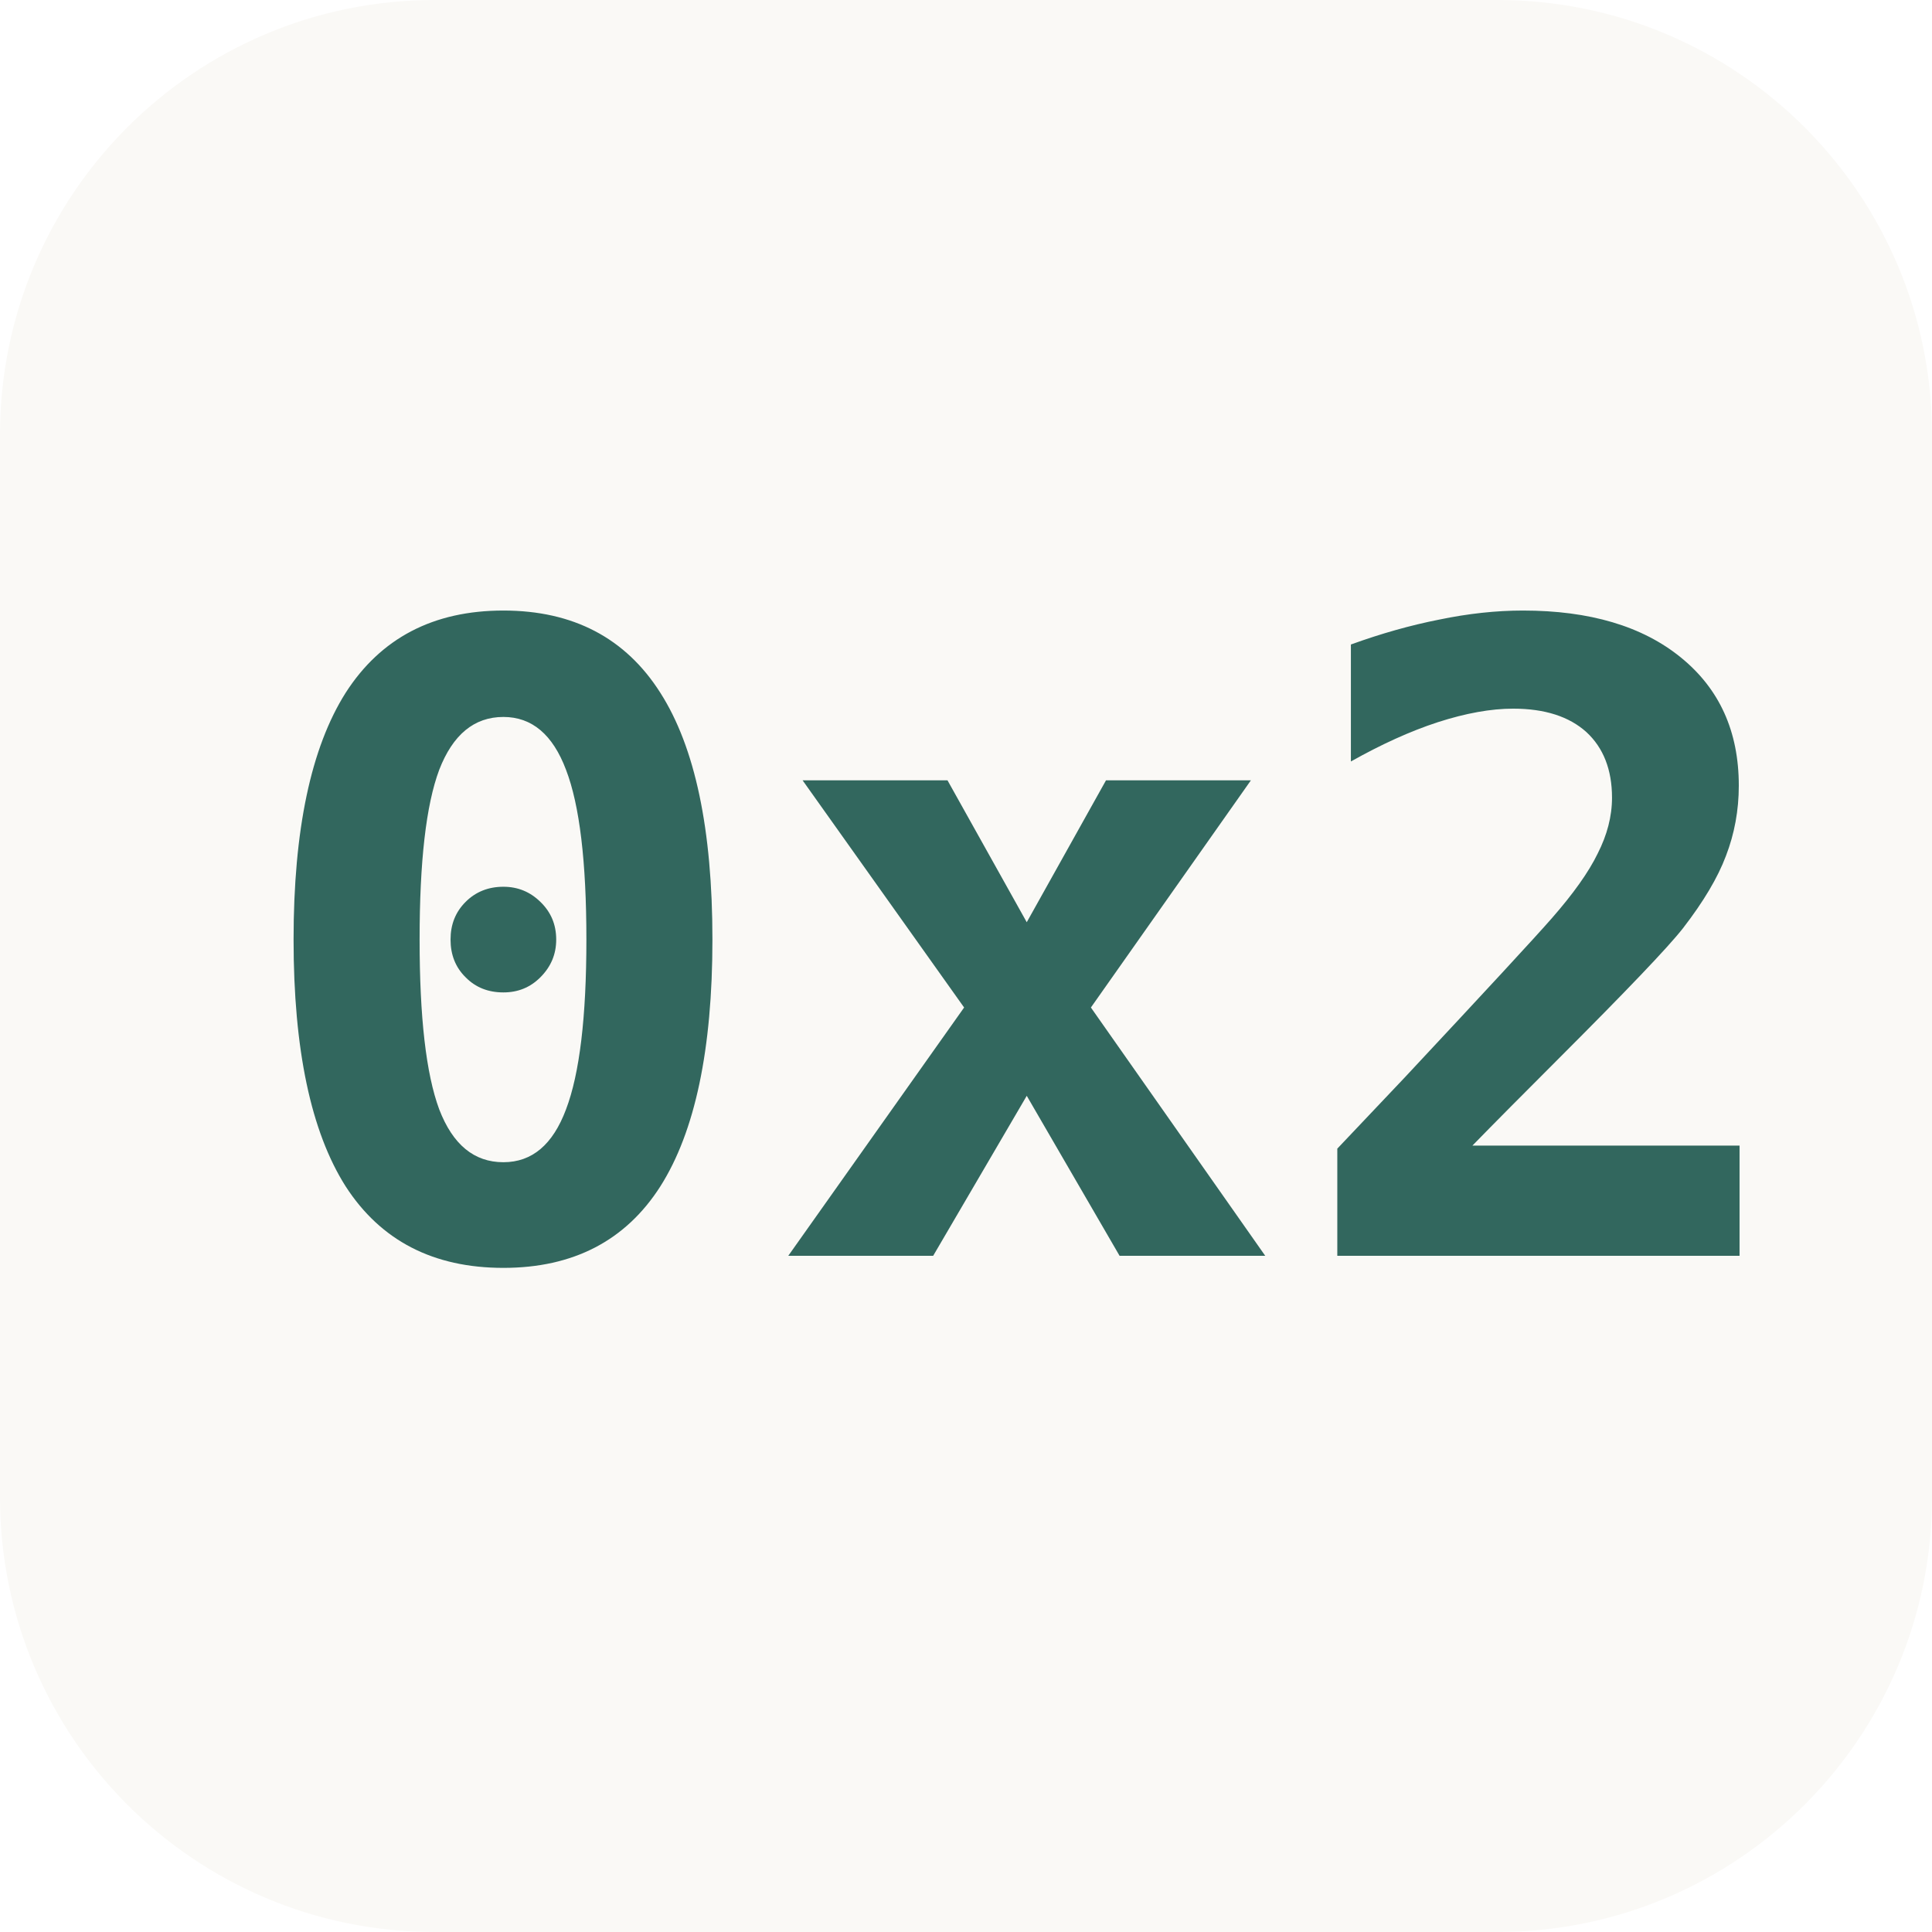
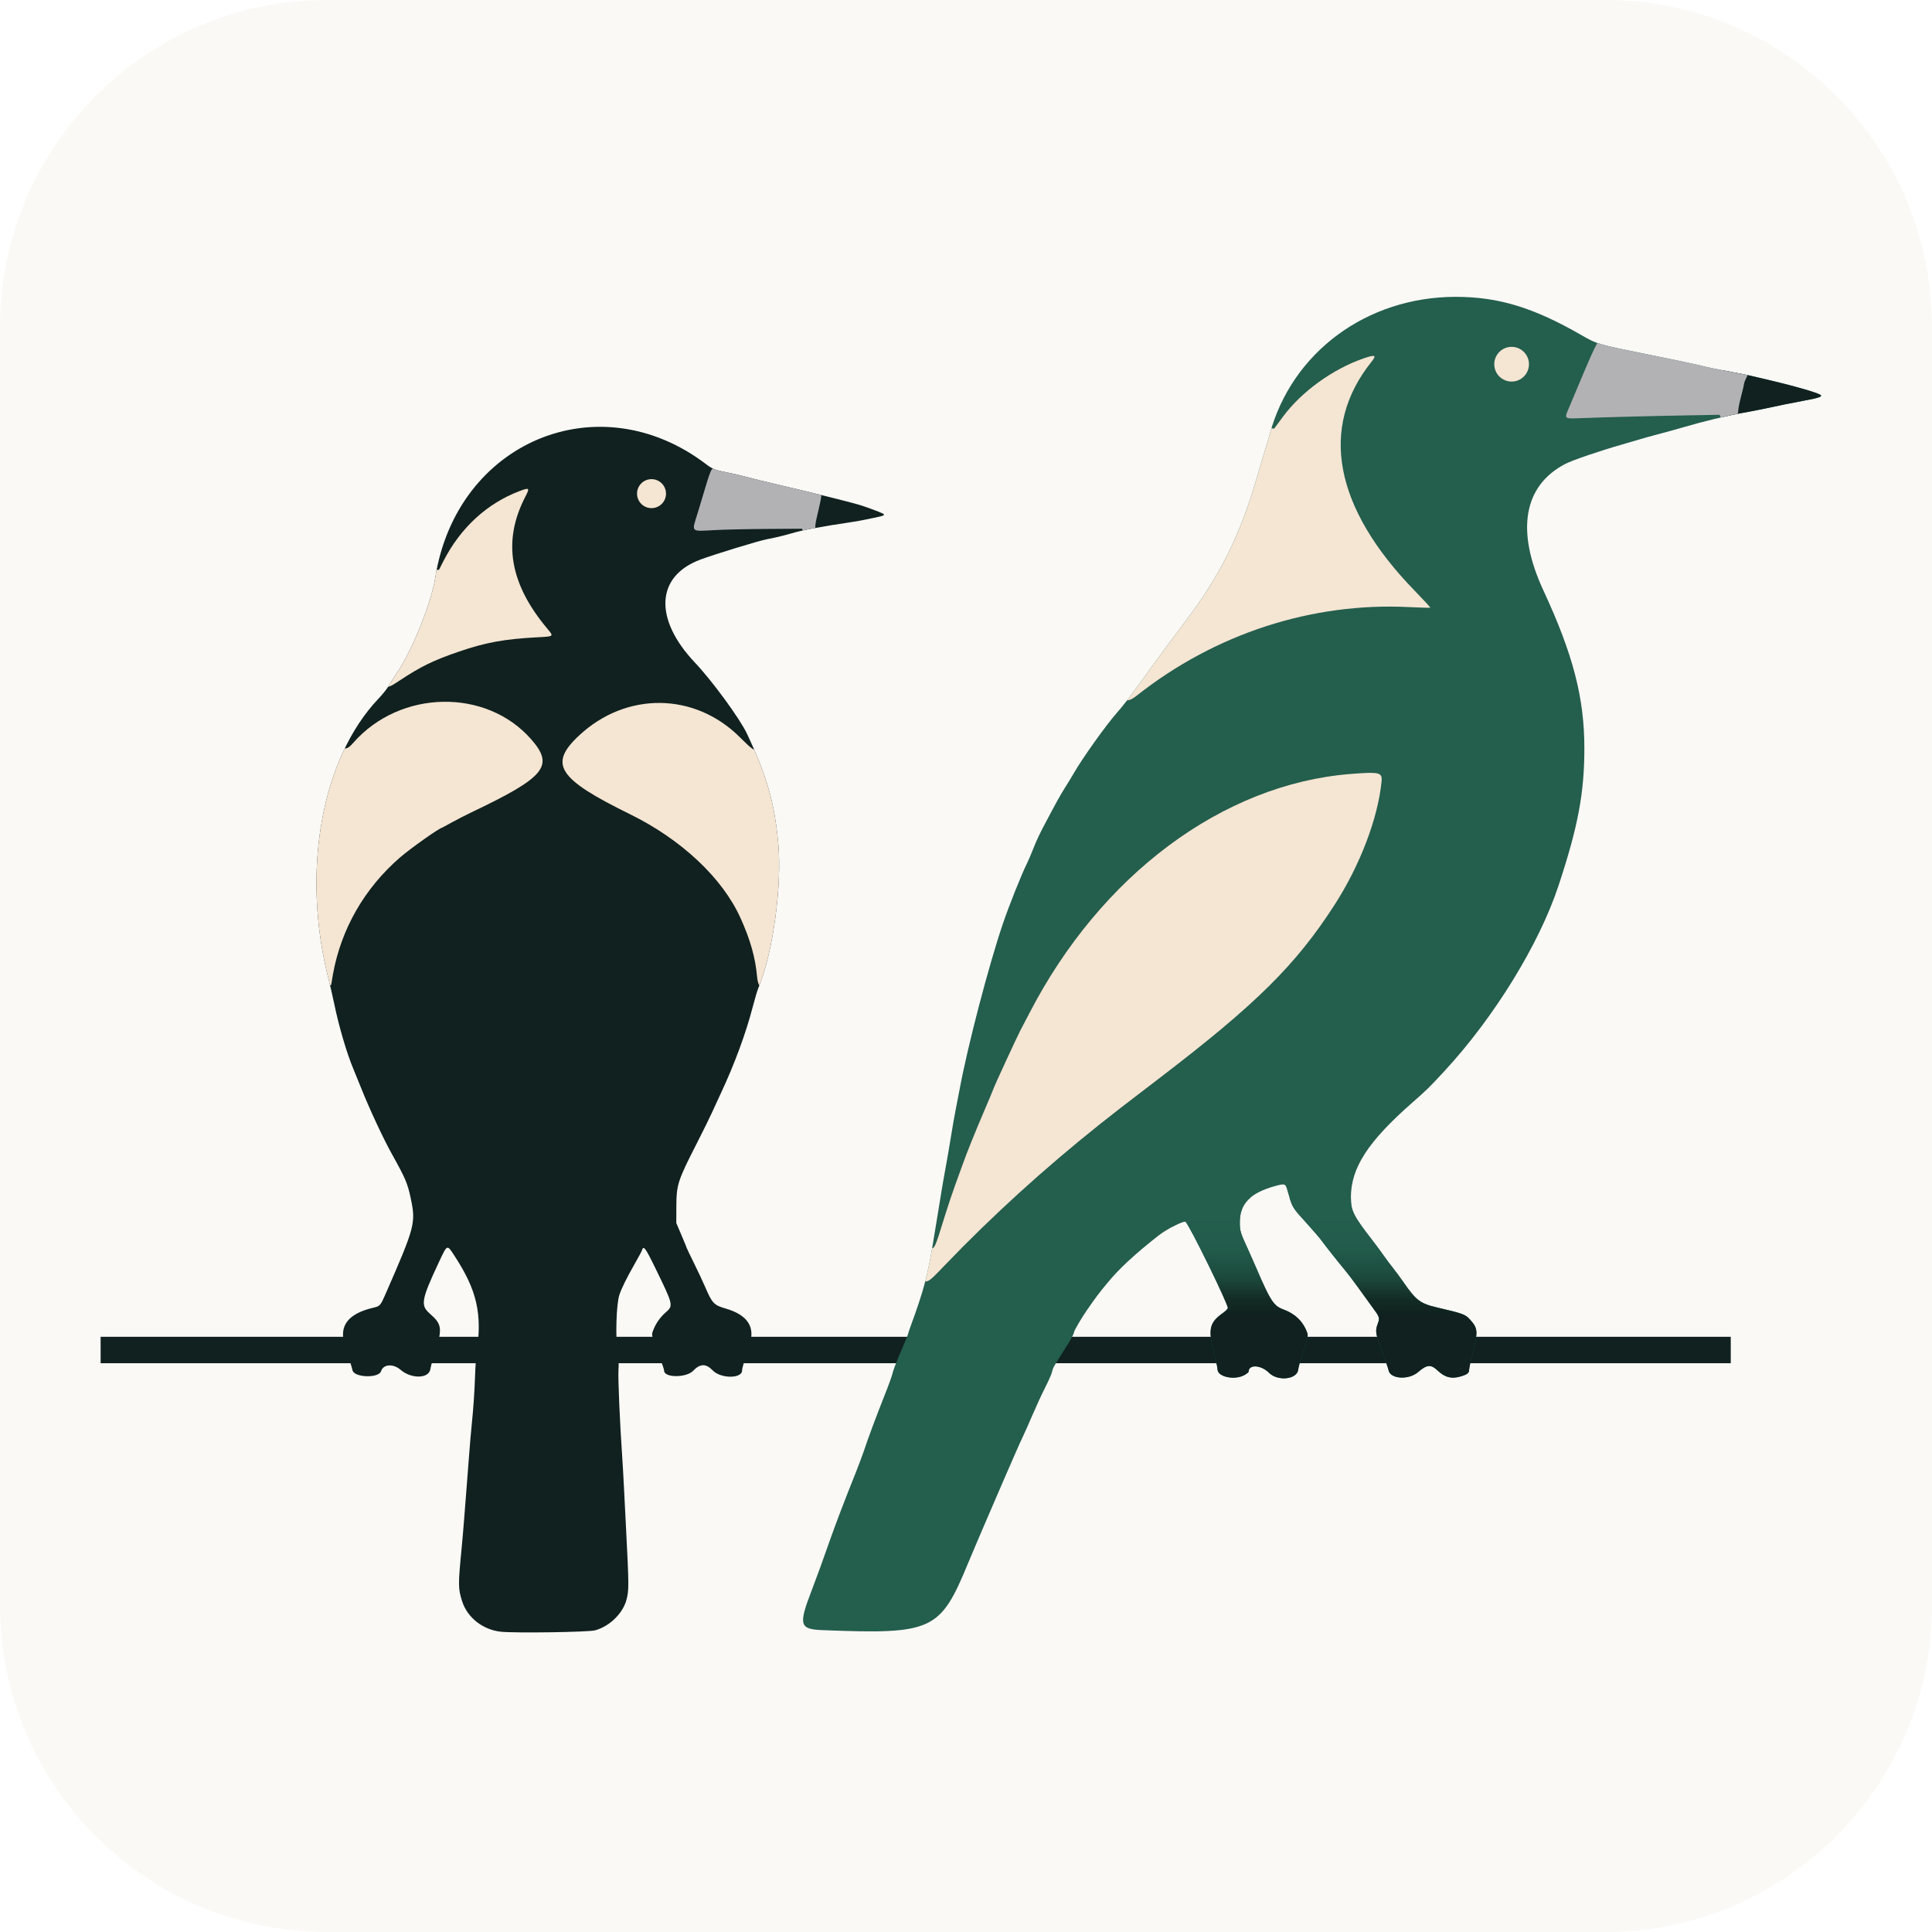
- <svg xmlns="http://www.w3.org/2000/svg" viewBox="0 0 40 40">
-   <rect width="40" height="40" rx="9" fill="#faf9f6" />
-   <text x="5" y="26" font-family="monospace" font-size="18" font-weight="600" fill="#32675e">0x2</text>
+ <svg xmlns="http://www.w3.org/2000/svg" viewBox="0 0 768 768">
+   <rect width="768" height="768" rx="130" fill="#faf9f6" />
+   <g transform="translate(36 114)">
+     <svg viewBox="125 190 695 539" width="695" height="539" role="img" aria-labelledby="magpies-symbol-title magpies-symbol-desc">
+       <defs>
+         <linearGradient id="magpies-symbol-legs" gradientUnits="userSpaceOnUse" x1="0" x2="0" y1="559" y2="599">
+           <stop offset="0%" stop-color="#245E4D" />
+           <stop offset="35%" stop-color="#225B4B" />
+           <stop offset="62%" stop-color="#1C4A3D" />
+           <stop offset="84%" stop-color="#132B25" />
+           <stop offset="100%" stop-color="#10211F" />
+         </linearGradient>
+         <clipPath id="magpies-symbol-ink-magpie-outline" clipPathUnits="userSpaceOnUse">
+           <path d="M288.17 724.64C281 723.91 274.78 719.05 272.71 712.54C271.1 707.49 271.08 706.06 272.5 691.5C272.77 688.75 273.21 683.58 273.49 680C273.77 676.42 274.22 670.65 274.49 667.17C274.76 663.68 275.22 657.76 275.51 654C275.79 650.24 276.24 645.07 276.5 642.5C277.21 635.5 277.62 629.51 277.85 622.83C277.95 619.53 278.25 615.41 278.5 613.67C280.72 598.12 278.61 588.91 269.68 575.23C266.66 570.59 266.86 570.5 263.42 577.83C256.51 592.57 256.09 594.87 259.77 598.1C264.97 602.67 265.07 604.07 261.09 616.33C260.64 617.71 260.18 619.49 260.06 620.29C259.48 624.06 252.52 624.2 248.26 620.54C245.29 617.98 241.37 618.24 240.48 621.07C239.57 623.95 229.77 623.64 229.13 620.71C228.94 619.81 227.91 616.4 226.01 610.36C223.69 602.99 227.47 598.16 237.36 595.85C240.05 595.23 240.24 595.01 242.24 590.43C254.07 563.38 254.38 562.17 252.2 552C251 546.37 250.09 544.26 244.83 534.83C241.42 528.74 235.87 516.83 232.62 508.67C231.71 506.38 230.31 502.93 229.5 501C226.82 494.6 223.74 484.13 221.85 475C221.22 471.98 220.25 467.74 219.7 465.59C208.66 422.83 216.66 377.65 239.51 353.67C240.99 352.11 242.69 350.01 243.28 349C243.87 347.99 245.63 345.22 247.2 342.83C253.22 333.68 260.48 315.47 262.02 305.67C270.5 251.56 326.96 227.93 369.74 260.57C372.23 262.47 373.14 262.83 378.06 263.81C380.32 264.27 383.59 265.02 385.33 265.49C388.83 266.42 393.33 267.52 399.67 269C412.01 271.88 424.71 275.03 430.17 276.56C432.51 277.22 438.74 279.51 439.98 280.16C441.04 280.72 440.26 281.1 436.51 281.82C435.22 282.07 433.49 282.43 432.67 282.62C431.84 282.81 429.59 283.21 427.67 283.5C414.27 285.53 408.11 286.69 403.67 288C400.49 288.93 397.53 289.65 393.87 290.35C390.42 291.02 373.1 296.32 367.39 298.45C349.69 305.07 348.82 322.04 365.28 339.43C372.11 346.64 383.17 361.77 385.94 367.68C393.9 384.68 396.82 394.86 398.35 411.01C399.95 427.94 396.27 454.91 390.46 468.74C390.02 469.79 389 473.24 388.18 476.41C385.56 486.58 380.95 499.08 375.67 510.33C374.42 512.99 372.77 516.59 371.99 518.33C371.21 520.08 368.55 525.47 366.08 530.32C358.3 545.58 357.89 546.87 357.86 556L357.84 562.17 359.92 567.06C361.07 569.75 362 572.03 362 572.13C362 572.23 363.28 574.91 364.85 578.07C366.42 581.24 368.46 585.6 369.39 587.76C372.12 594.09 372.82 594.82 377.44 596.16C386.01 598.64 389.23 603.34 387.05 610.18C384.5 618.2 384 619.92 384 620.75C384 624.1 375.5 624.09 372.29 620.74C369.65 617.98 367.27 618.02 364.59 620.87C361.88 623.74 353 623.75 353 620.88C353 620.49 352.24 618.14 351.3 615.67C347.86 606.54 347.92 606.75 348.57 605.02C349.63 602.21 351.32 599.74 353.5 597.82C356.75 594.97 356.74 594.95 349.52 580.12C345.47 571.8 344.8 570.94 344.14 573.12C344.02 573.51 342.64 576.07 341.08 578.8C338.1 584.02 336.08 588.12 335.22 590.71C333.97 594.45 333.58 607.77 334.54 613.83C334.93 616.25 335.01 618.13 334.85 620.67C334.64 623.93 335.42 641.99 336.34 655.17C336.53 657.92 336.83 663.17 337.01 666.83C337.2 670.5 337.57 677.92 337.85 683.33C339.04 706.52 339.05 708.16 338.01 712C336.55 717.4 331.34 722.46 325.58 724.08C323.02 724.8 293.97 725.23 288.17 724.64Z" />
+         </clipPath>
+         <clipPath id="magpies-symbol-green-magpie-outline" clipPathUnits="userSpaceOnUse">
+           <path d="M415.83 724C406.83 723.64 406.37 721.93 411.61 708.33C413.45 703.55 416.3 695.72 418.88 688.33C421.04 682.16 424.74 672.44 429 661.83C430.24 658.72 431.79 654.59 432.44 652.67C434.31 647.07 437.16 639.43 440.52 630.96C442.24 626.64 443.75 622.45 443.87 621.66C444 620.87 445.43 617.15 447.05 613.38C448.67 609.62 450 606.38 450 606.2C450 606.02 450.44 604.66 450.99 603.18C456.14 589.21 457.92 582.51 460.01 569.33C460.58 565.76 461.42 560.66 461.88 558C462.33 555.34 462.92 551.74 463.18 550C463.45 548.26 464.18 544.06 464.81 540.67C465.44 537.28 466.42 531.58 466.99 528C467.55 524.42 468.45 519.33 468.98 516.67C469.51 514.01 470.19 510.48 470.5 508.83C473.68 491.71 482.06 459.66 487.67 443.17C490.21 435.7 495.13 423.4 497.35 418.98C497.86 417.97 498.97 415.34 499.83 413.15C500.68 410.96 502.25 407.52 503.32 405.5C508.78 395.13 510.45 392.11 512.35 389.11C513.49 387.31 515.01 384.81 515.73 383.57C519.27 377.4 528.5 364.44 532.96 359.37C535.46 356.53 537.76 353.55 542.38 347.17C544.5 344.23 547.2 340.54 548.37 338.95C549.54 337.37 552 334.02 553.83 331.52C555.67 329.01 558.11 325.73 559.26 324.23C574.02 304.98 582.13 288.64 589.16 264C590.34 259.88 591.6 255.62 591.98 254.54C592.35 253.47 593.12 250.87 593.69 248.76C602.47 216.06 632.3 194 667.72 194C684.6 194 698.62 198.26 717.5 209.14C723.86 212.81 724.23 212.92 744.33 216.96C753.41 218.79 762.33 220.65 764.17 221.11C768.04 222.08 770.45 222.58 778 224C783.92 225.12 784.53 225.25 793.33 227.35C802.8 229.6 811.25 232.05 812.64 232.96C813.67 233.63 811.88 234.24 805.76 235.33C803.6 235.72 800.41 236.34 798.67 236.71C790.42 238.49 785.78 239.42 781.33 240.2C775.99 241.13 765.52 243.67 758.83 245.65C756.45 246.35 751.88 247.62 748.67 248.47C745.46 249.31 742.16 250.22 741.33 250.49C740.51 250.75 737.21 251.72 734 252.64C725.07 255.18 714.12 258.92 711.29 260.38C694.64 269 691.5 286.96 702.51 310.67C714.34 336.16 718.82 353.42 718.81 373.5C718.8 391.31 716.29 404.61 708.5 428.17C700.82 451.38 682.92 480.45 663.17 501.8C657.14 508.31 656.27 509.17 650.5 514.23C632.74 529.82 626 540.23 626 552.06C626 557.32 626.99 559.3 634.51 569C636 570.92 638 573.62 638.95 575C639.91 576.38 641.59 578.62 642.68 580C643.78 581.38 645.56 583.78 646.64 585.33C651.97 593.05 653.47 594.18 660.63 595.84C670.59 598.15 671.5 598.49 673.42 600.63C676.45 603.98 676.57 605.32 674.5 613.45C673.67 616.69 673 619.85 673 620.47C673 621.8 672.31 622.35 669.66 623.14C665.99 624.23 663.41 623.57 660.5 620.82C657.79 618.26 656.25 618.38 652.69 621.44C648.91 624.68 641.59 624.19 640.97 620.66C640.86 620.02 639.7 616.64 638.39 613.15C635.75 606.13 635.59 605.11 636.71 602.13C637.56 599.86 637.45 599.54 634.44 595.49C633.35 594.03 630.97 590.73 629.15 588.17C627.32 585.6 624.7 582.15 623.31 580.5C620.97 577.71 616.13 571.58 613.84 568.5C613.29 567.77 611.04 565.17 608.84 562.72C602.3 555.46 602.94 556.56 600.55 548.53C599.96 546.54 599.57 546.45 595.81 547.49C586 550.21 581.83 554.49 581.84 561.83C581.85 565.41 582.04 566.02 585.53 573.58C586.14 574.9 587.43 577.82 588.39 580.06C593.92 592.96 595.33 595.13 599 596.46C603.68 598.14 606.86 601.15 608.49 605.43C609.12 607.08 609.15 606.94 606.09 616.33C605.64 617.71 605.17 619.58 605.05 620.5C604.54 624.37 596.92 625.17 593.46 621.71C590.25 618.51 585.33 618.26 585.33 621.3C585.33 621.49 584.65 622.04 583.81 622.53C579.95 624.79 573 623.38 573 620.33C573 619.79 572.33 616.69 571.5 613.45C569.18 604.32 569.79 601.73 575.15 597.93C576.13 597.23 577 596.38 577.09 596.02C577.42 594.76 561.44 562.18 560.22 561.63C559.31 561.22 552.78 564.6 549.5 567.17C540.21 574.45 533.91 580.28 529.28 585.9C525.7 590.23 524.61 591.69 520.94 597C518.98 599.83 516 604.91 515.99 605.43C515.98 605.9 514.92 608.12 514.08 609.39C513.76 609.88 512.6 611.73 511.5 613.49C510.4 615.26 509.24 617.11 508.93 617.6C507.78 619.41 507.42 620.19 507.2 621.37C507.08 622.04 505.86 624.81 504.48 627.54C503.1 630.27 500.79 635.28 499.34 638.67C497.89 642.06 496.23 645.81 495.64 647C495.06 648.19 493.6 651.42 492.41 654.17C491.22 656.92 489.42 661.04 488.42 663.33C487.42 665.62 485.5 670.05 484.17 673.17C482.83 676.28 480.29 682.21 478.51 686.33C476.74 690.46 474.64 695.41 473.85 697.33C462.73 724.35 459.74 725.72 415.83 724Z" />
+         </clipPath>
+       </defs>
+       <path id="magpies-symbol-wire" d="M129 612.65H777" fill="none" stroke="#10211F" stroke-width="10.5" stroke-linecap="butt" />
+       <g id="magpies-symbol-ink-magpie" clip-path="url(#magpies-symbol-ink-magpie-outline)">
+         <rect x="201" y="231" width="255" height="508" fill="#10211F" />
+         <g fill="#F5E5D3">
+           <path d="M239.75 348.12C238.16 347.33 237.33 346.72 237.33 346.34C237.33 345.5 238.03 343.58 238.55 342.97C238.8 342.68 239 342.22 239 341.95C239 341.68 239.45 341.03 240 340.5C240.55 339.97 241 339.3 241 339C241 338.7 241.45 338.03 242 337.5C242.55 336.97 243 336.3 243 336C243 335.7 243.45 335.03 244 334.5C244.55 333.97 245 333.29 245 332.98C245 332.67 245.22 332.23 245.5 332C245.78 331.77 246 331.32 246 331C246 330.68 246.22 330.23 246.5 330C246.78 329.77 247 329.1 247 328.5C247 327.9 247.22 327.23 247.5 327C247.78 326.77 248 326.32 248 326C248 325.68 248.22 325.23 248.5 325C248.78 324.77 249 324.32 249 324C249 323.68 249.22 323.23 249.5 323C249.78 322.77 250 322.1 250 321.5C250 320.9 250.22 320.23 250.5 320C250.78 319.77 251 319.1 251 318.5C251 317.9 251.22 317.23 251.5 317C251.78 316.77 252 316.1 252 315.5C252 314.9 252.22 314.23 252.5 314C252.82 313.74 253 313 253 312C253 311 253.18 310.26 253.5 310C253.78 309.77 254 309.1 254 308.5C254 307.9 254.22 307.23 254.5 307C254.79 306.76 255 306.02 255.01 305.21C255.01 302.94 255.17 302.85 259.57 302.67L263.5 302.5 265.29 299C272.07 285.78 282.63 276.08 295.57 271.19C299.44 269.73 299.66 269.93 297.89 273.33C288.69 291.02 291.5 307.97 306.62 325.97C309.2 329.06 309.3 328.98 302.46 329.34C289.52 330.03 282.05 331.39 271.53 334.99C261.26 338.51 256.3 340.92 247.81 346.55C243.19 349.6 242.84 349.67 239.75 348.12Z" />
+           <path d="M213.56 469.44C213.43 469.32 213.33 468.67 213.33 468C213.33 467.25 213.07 466.47 212.67 466C212.17 465.43 212 464.74 211.99 463.37C211.98 462.26 211.78 461.24 211.49 460.85C211.2 460.47 211 459.45 210.99 458.35C210.98 457.25 210.78 456.24 210.49 455.85C210.15 455.4 210 454.34 210 452.31C210 450.14 209.87 449.31 209.5 449C209.1 448.67 209 447.67 209 444C209 440.33 208.9 439.33 208.5 439C207.75 438.38 207.75 412.62 208.5 412C208.89 411.67 209 410.72 209 407.5C209 404.28 209.11 403.33 209.5 403C209.85 402.71 210 401.95 210 400.5C210 399.05 210.15 398.29 210.5 398C210.85 397.71 211 396.95 211 395.5C211 394.05 211.15 393.29 211.5 393C211.78 392.77 212 392.1 212 391.5C212 390.9 212.22 390.23 212.5 390C212.82 389.74 213 389 213 388C213 387 213.18 386.26 213.5 386C213.78 385.77 214 385.32 214 385C214 384.68 214.22 384.23 214.5 384C214.78 383.77 215 383.1 215 382.5C215 381.9 215.23 381.23 215.5 381C215.78 380.77 216 380.1 216 379.5C216 378.9 216.22 378.23 216.5 378C216.78 377.77 217 377.32 217 377C217 376.68 217.22 376.23 217.5 376C217.78 375.77 218 375.37 218 375.11C218 374.85 218.53 374.09 219.17 373.43C219.81 372.77 220.33 372.03 220.33 371.78C220.33 371.18 220.29 371.17 223.15 372.53C226.44 374.09 227.08 373.95 229.55 371.15C248.16 350.09 282.3 349.48 300.17 369.9C309.44 380.49 305.81 384.91 276.33 398.95C274.04 400.04 270.53 401.85 268.52 402.96C266.52 404.08 264.84 405 264.78 405C263.84 405 252.21 413.23 248.03 416.84C233.88 429.1 224.6 445.27 221.34 463.35C220.97 465.42 220.67 467.24 220.67 467.39C220.67 467.54 220.39 467.67 220.04 467.67C219.7 467.67 219.23 467.89 219 468.17C218.77 468.44 218.31 468.67 217.98 468.67C217.65 468.67 217.16 468.89 216.88 469.17C216.38 469.67 213.98 469.87 213.56 469.44Z" />
+           <path d="M396 471.07C391.73 469.73 390.3 468.16 389.97 464.43C389.28 456.66 387.31 449.65 383.33 440.86C376.14 424.97 359.82 409.66 339.35 399.62C310.7 385.55 306.98 379.78 319.18 368.38C338.01 350.8 365.28 351.15 383.26 369.22C387.88 373.86 389.17 374.74 389.82 373.7C389.92 373.53 390.61 373.29 391.36 373.16C392.11 373.04 393.09 372.74 393.55 372.5C394.88 371.81 397 373.43 397 375.15C397 375.39 397.23 375.77 397.5 376C397.77 376.23 398 376.9 398 377.5C398 378.1 398.23 378.77 398.5 379C398.77 379.23 399 379.9 399 380.5C399 381.1 399.23 381.77 399.5 382C399.77 382.23 400 382.9 400 383.5C400 384.1 400.23 384.77 400.5 385C400.77 385.23 401 385.9 401 386.5C401 387.1 401.23 387.77 401.5 388C401.82 388.26 402 389 402 390C402 391 402.18 391.74 402.5 392C402.87 392.3 403 393.11 403 395C403 396.89 403.13 397.7 403.5 398C403.88 398.31 404 399.16 404 401.5C404 403.84 404.12 404.69 404.5 405C405.25 405.63 405.25 437.37 404.5 438C404.12 438.31 404 439.16 404 441.5C404 443.84 403.88 444.69 403.5 445C403.13 445.31 403 446.14 403 448.31C403 450.34 402.85 451.4 402.51 451.85C402.24 452.21 402.02 453.19 402.01 454.04C402 455 401.81 455.74 401.5 456C401.16 456.28 401 457.03 401 458.31C401 459.46 400.81 460.46 400.51 460.85C400.24 461.21 400.02 461.97 400.01 462.54C400 463.12 399.77 463.77 399.5 464C399.2 464.25 399 464.98 399 465.79C399 466.6 398.72 467.58 398.33 468.17C397.97 468.72 397.67 469.47 397.67 469.84C397.67 470.61 396.73 471.3 396 471.07Z" />
+           <circle cx="347.99" cy="272.23" r="5.76" />
+         </g>
+         <path fill="#B2B2B5" d="M410.52 292.48C410.24 292.19 409.99 291.63 409.99 291.23C409.98 290.83 409.48 289.52 408.87 288.33L407.76 286.17 393.97 286.26C386.38 286.3 377.06 286.51 373.27 286.71C363.35 287.25 363.9 287.77 366.28 280.1C367.01 277.75 368.44 272.98 369.47 269.5C370.49 266.02 371.56 263 371.84 262.79C372.13 262.58 372.99 261.17 373.76 259.65C375.34 256.56 375.98 255.95 376.99 256.59C377.36 256.81 378.54 257 379.62 257C380.96 257 381.72 257.16 382 257.5C382.26 257.82 383 258 384 258C385 258 385.74 258.18 386 258.5C386.26 258.82 387 259 388 259C389 259 389.74 259.18 390 259.5C390.26 259.82 391 260 392 260C393 260 393.74 260.18 394 260.5C394.26 260.82 395 261 396 261C397 261 397.74 261.18 398 261.5C398.26 261.82 399 262 400 262C401 262 401.74 262.18 402 262.5C402.29 262.85 403.05 263 404.5 263C405.95 263 406.71 263.15 407 263.5C407.26 263.82 408 264 409 264C410 264 410.74 264.18 411 264.5C411.26 264.82 412 265 413 265C416.14 265 416.64 269.31 414.52 278.09C412.94 284.66 412.8 285.81 413.46 286.82C413.76 287.27 414 287.86 414 288.11C414 288.37 414.23 288.77 414.5 289C415.1 289.5 415.17 292.03 414.6 292.6C414.01 293.19 411.15 293.1 410.52 292.48Z" />
+       </g>
+       <g id="magpies-symbol-green-magpie" clip-path="url(#magpies-symbol-green-magpie-outline)">
+         <rect x="394" y="180" width="435" height="558" fill="#245E4D" />
+         <path d="M555 552H684V630H555Z" fill="url(#magpies-symbol-legs)" />
+         <path d="M774 201H827V254H774Z" fill="#10211F" />
+         <g fill="#F5E5D3">
+           <path d="M536.05 353.89C535.85 353.65 534.85 353.03 533.83 352.51C530.95 351.06 530.89 349.66 533.61 346.89C534.38 346.11 535 345.25 535 344.97C535 344.7 535.67 343.81 536.5 343C537.33 342.19 538 341.29 538 340.99C538 340.7 538.45 340.03 539 339.5C539.55 338.97 540 338.3 540 338.01C540 337.71 540.67 336.81 541.5 336C542.33 335.19 543 334.29 543 333.99C543 333.7 543.45 333.03 544 332.5C544.55 331.97 545 331.3 545 331.01C545 330.72 545.9 329.59 547 328.5C548.1 327.41 549 326.28 549 325.99C549 325.7 549.45 325.03 550 324.5C550.55 323.97 551 323.3 551 323.01C551 322.71 551.67 321.81 552.5 321C553.33 320.19 554 319.29 554 319C554 318.72 554.9 317.59 556 316.5C557.1 315.41 558 314.27 558 313.97C558 313.66 558.23 313.23 558.5 313C558.77 312.77 559 312.33 559 312.02C559 311.71 559.45 311.03 560 310.5C560.55 309.97 561 309.3 561 309C561 308.7 561.45 308.03 562 307.5C562.55 306.97 563 306.3 563 306C563 305.7 563.45 305.03 564 304.5C564.55 303.97 565 303.3 565 303C565 302.7 565.45 302.03 566 301.5C566.55 300.97 567 300.3 567 300C567 299.7 567.45 299.03 568 298.5C568.55 297.97 569 297.29 569 296.98C569 296.67 569.23 296.23 569.5 296C569.77 295.77 570 295.32 570 295C570 294.68 570.23 294.23 570.5 294C570.77 293.77 571 293.32 571 293C571 292.68 571.23 292.23 571.5 292C571.77 291.77 572 291.32 572 291C572 290.68 572.23 290.23 572.5 290C572.77 289.77 573 289.32 573 289C573 288.68 573.23 288.23 573.5 288C573.77 287.77 574 287.32 574 287C574 286.68 574.23 286.23 574.5 286C574.77 285.77 575 285.1 575 284.5C575 283.9 575.23 283.23 575.5 283C575.77 282.77 576 282.32 576 282C576 281.68 576.23 281.23 576.5 281C576.77 280.77 577 280.1 577 279.5C577 278.9 577.23 278.23 577.5 278C577.77 277.77 578 277.1 578 276.5C578 275.9 578.23 275.23 578.5 275C578.77 274.77 579 274.1 579 273.5C579 272.9 579.23 272.23 579.5 272C579.77 271.77 580 271.1 580 270.5C580 269.9 580.23 269.23 580.5 269C580.82 268.74 581 268 581 267C581 266 581.18 265.26 581.5 265C581.77 264.77 582 264.1 582 263.5C582 262.9 582.23 262.23 582.5 262C582.82 261.74 583 261 583 260C583 259 583.18 258.26 583.5 258C583.77 257.77 584 257.1 584 256.5C584 255.9 584.23 255.23 584.5 255C584.77 254.77 585 254.1 585 253.5C585 252.9 585.23 252.23 585.5 252C585.77 251.77 586 251.1 586 250.5C586 249.9 586.21 249.24 586.46 249.04C586.71 248.83 586.99 247.96 587.09 247.12C587.32 245.04 589.5 244.14 591 245.5C591.3 245.77 592.44 246.08 593.53 246.18L595.5 246.37 599 241.64C606.36 231.7 618.79 222.7 630.99 218.49C635.68 216.87 636.34 217.13 634.22 219.78C613.24 245.93 619.28 277.89 651.47 310.94C654.92 314.48 657.65 317.46 657.56 317.56C657.46 317.65 653.58 317.55 648.94 317.32C610.45 315.43 572.11 327.89 541.04 352.39C538.49 354.4 536.87 354.89 536.05 353.89Z" />
+           <path d="M454.5 584.51C453.22 583.88 452 583.35 451.79 583.34C450.79 583.32 450.72 580.02 451.67 578.25C452.05 577.53 452.33 576.37 452.33 575.51C452.33 573.1 453.75 572.34 458.3 572.33C460.67 572.32 460.39 572.9 464.67 559.13C465.93 555.08 467.73 549.68 468.68 547.13C469.62 544.58 470.92 541.01 471.56 539.19C473.15 534.65 476.66 525.94 480.42 517.17C482.15 513.13 483.69 509.46 483.83 509C484.18 507.85 493.55 487.56 494.67 485.5C495.17 484.58 496.74 481.58 498.16 478.83C526.54 423.86 575.04 387.7 625.8 383.67C637.45 382.75 638.55 383.02 638.19 386.69C636.75 401.31 629.63 419.98 619.52 435.67C604.11 459.59 588.36 475.18 550 504.5C535.01 515.95 531.89 518.37 526.41 522.73C504.08 540.52 483.38 559.34 464.47 579.06C457.62 586.21 457.75 586.13 454.5 584.51Z" />
+           <circle cx="689.89" cy="220.78" r="6.9" />
+         </g>
+         <path fill="#B2B2B5" d="M775.14 246.75C775.02 246.25 774.39 244.72 773.73 243.36L772.53 240.89 759.02 241.13C744.82 241.38 727.39 241.84 717.83 242.21C710.62 242.49 710.76 242.59 712.62 238.27C713.36 236.56 715.33 231.87 717.01 227.83C720.51 219.45 722.88 214.13 723.54 213.18C723.79 212.81 724 212.27 724 211.97C724 211.66 724.23 211.23 724.5 211C724.77 210.77 725 210.32 725 210C725 209.68 725.23 209.23 725.5 209C725.78 208.77 726 208.32 726 208C726 207.29 727.54 206.18 727.84 206.67C727.95 206.85 728.67 207 729.44 207C730.2 207 731.26 207.23 731.79 207.5C732.31 207.78 733.52 208 734.47 208C735.48 208 736.48 208.2 736.85 208.49C737.24 208.78 738.25 208.98 739.35 208.99C740.45 209 741.47 209.2 741.85 209.49C742.24 209.78 743.25 209.98 744.35 209.99C745.45 210 746.47 210.2 746.85 210.49C747.28 210.81 748.31 210.98 749.85 210.99C751.39 211 752.43 211.17 752.85 211.49C753.21 211.76 754.19 211.98 755.04 211.99C756 212 756.74 212.19 757 212.5C757.29 212.85 758.05 213 759.5 213C760.95 213 761.71 213.15 762 213.5C762.28 213.84 763.03 214 764.31 214C765.46 214 766.46 214.19 766.85 214.49C767.21 214.76 768.11 214.98 768.85 214.99C769.6 215 770.5 215.22 770.85 215.49C771.21 215.76 772.11 215.98 772.85 215.99C773.6 216 774.5 216.22 774.85 216.49C775.28 216.81 776.31 216.98 777.84 216.99C779.38 217 780.43 217.17 780.9 217.5C781.3 217.78 782.53 218.1 783.64 218.22C786.37 218.5 786.43 219.63 784 224.48C783.08 226.3 782.33 228.05 782.33 228.36C782.33 228.67 781.79 231 781.12 233.55C780.15 237.26 779.88 238.98 779.75 242.29C779.55 247.16 779.28 247.67 776.84 247.67C775.48 247.67 775.33 247.58 775.14 246.75Z" />
+       </g>
+     </svg>
+   </g>
</svg>
